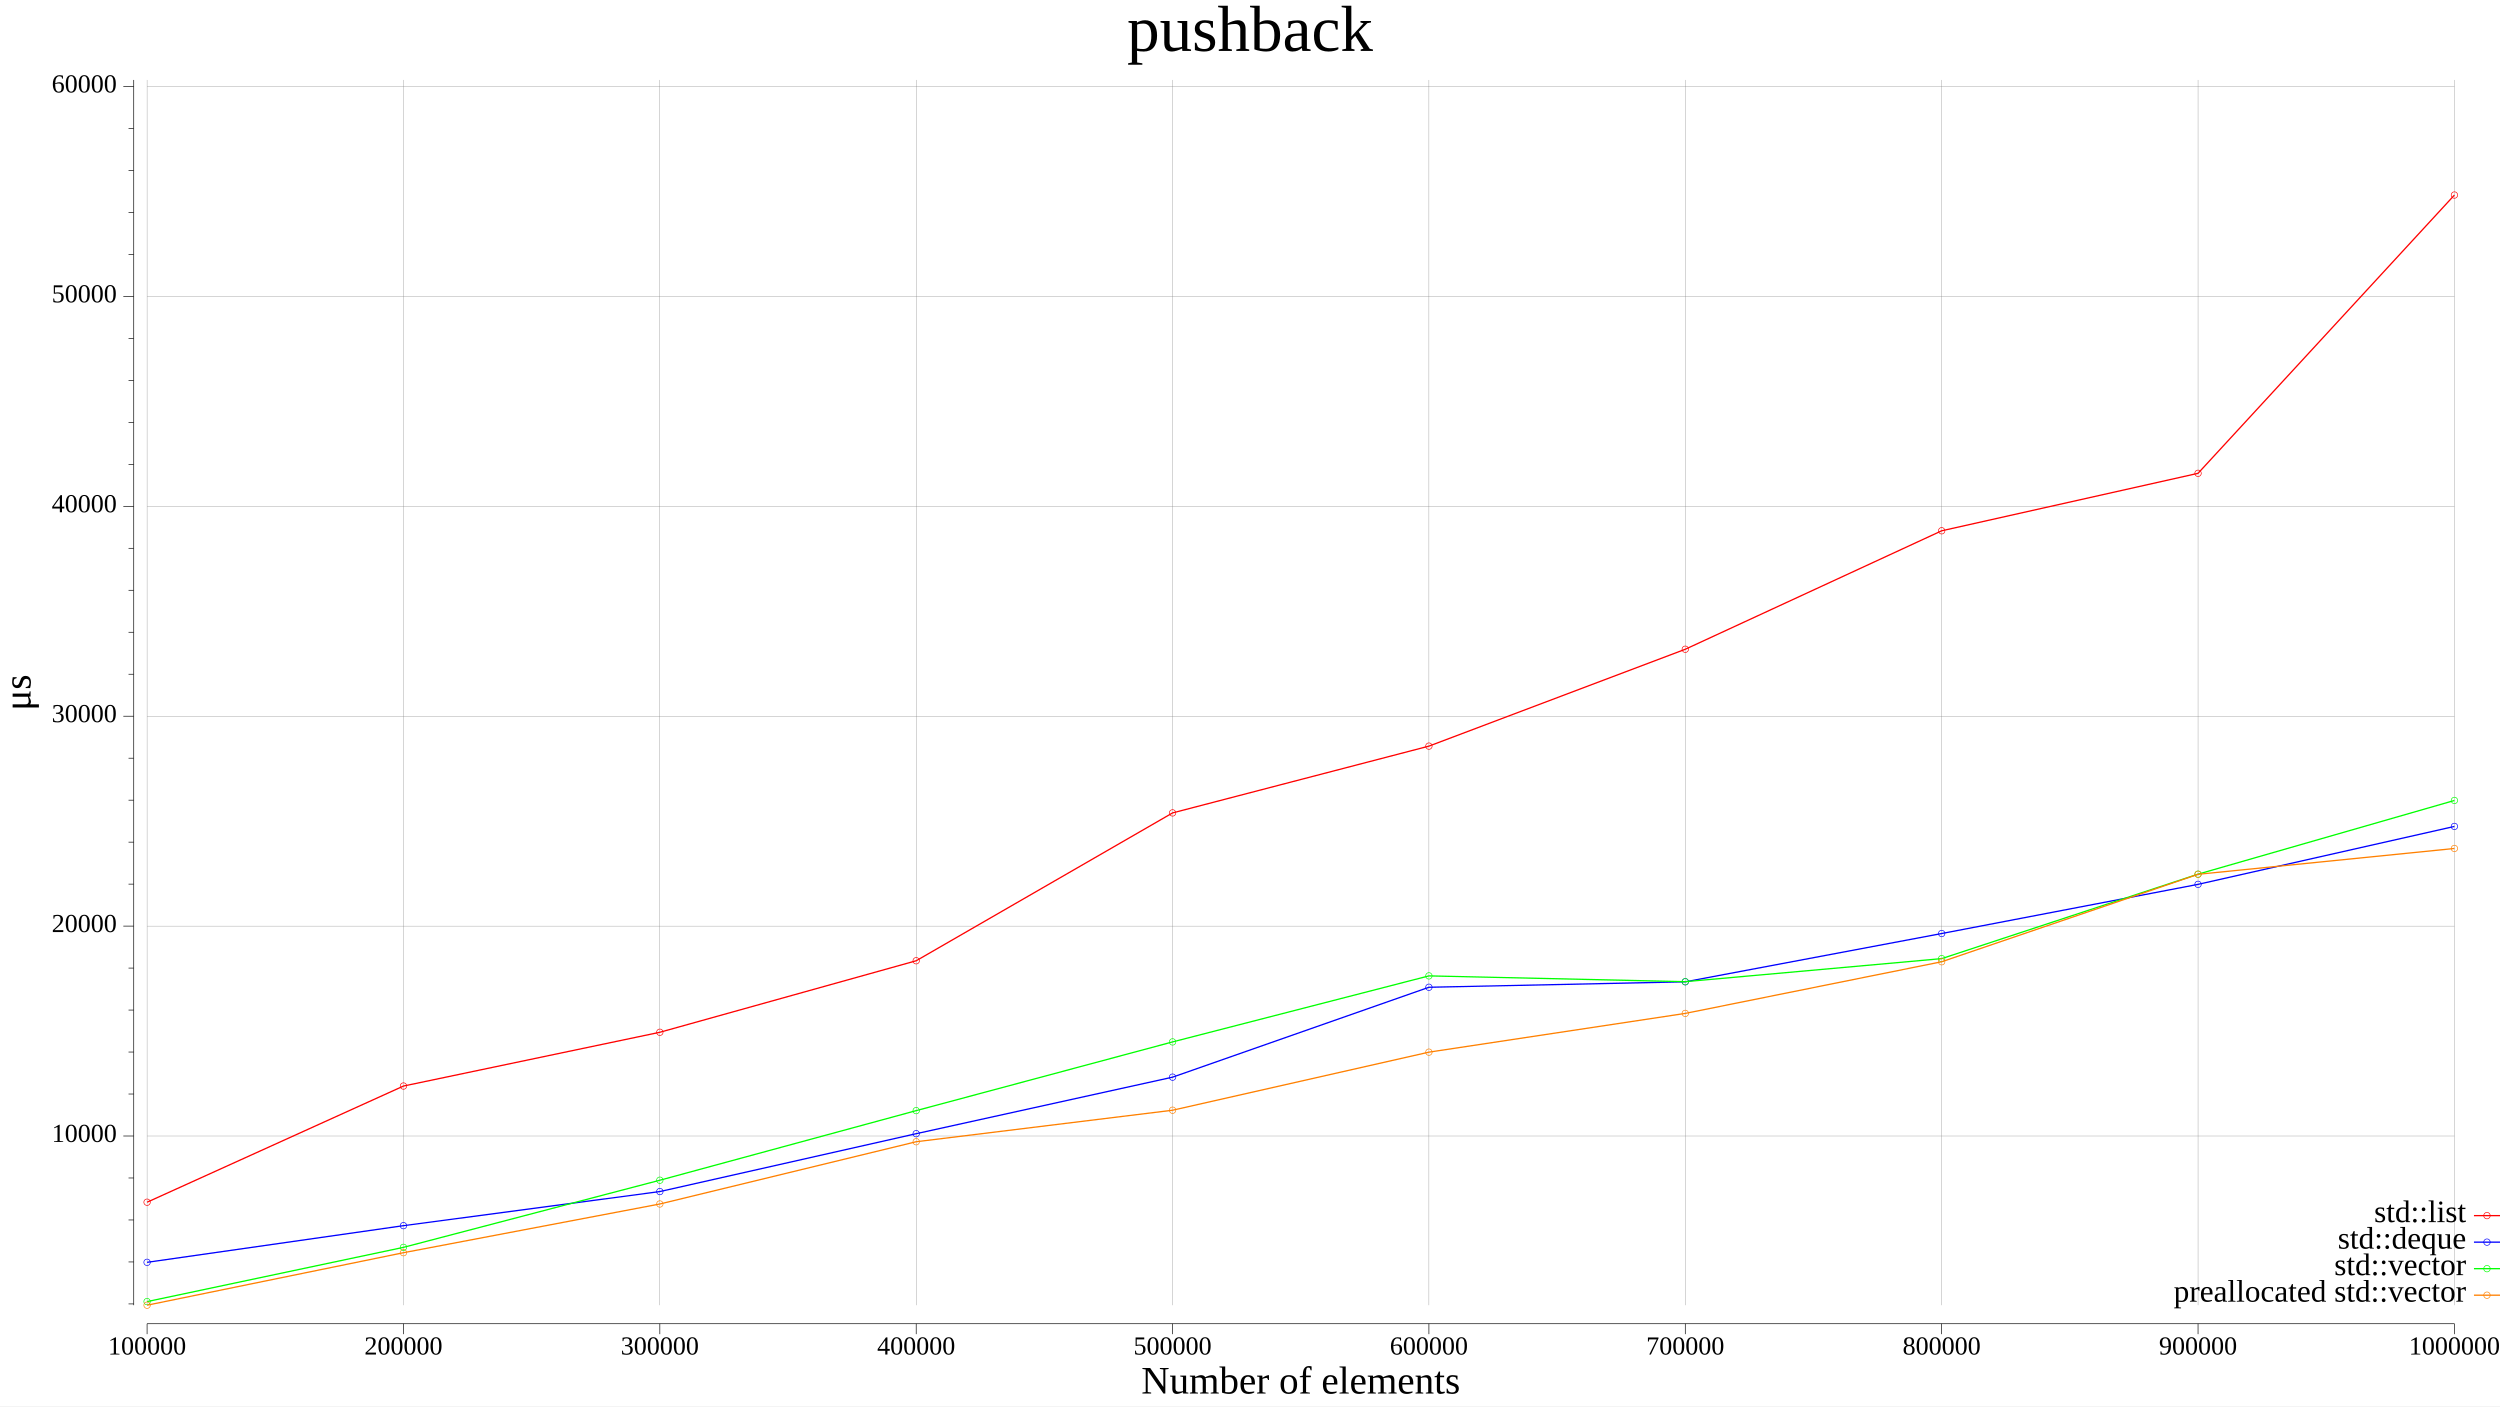
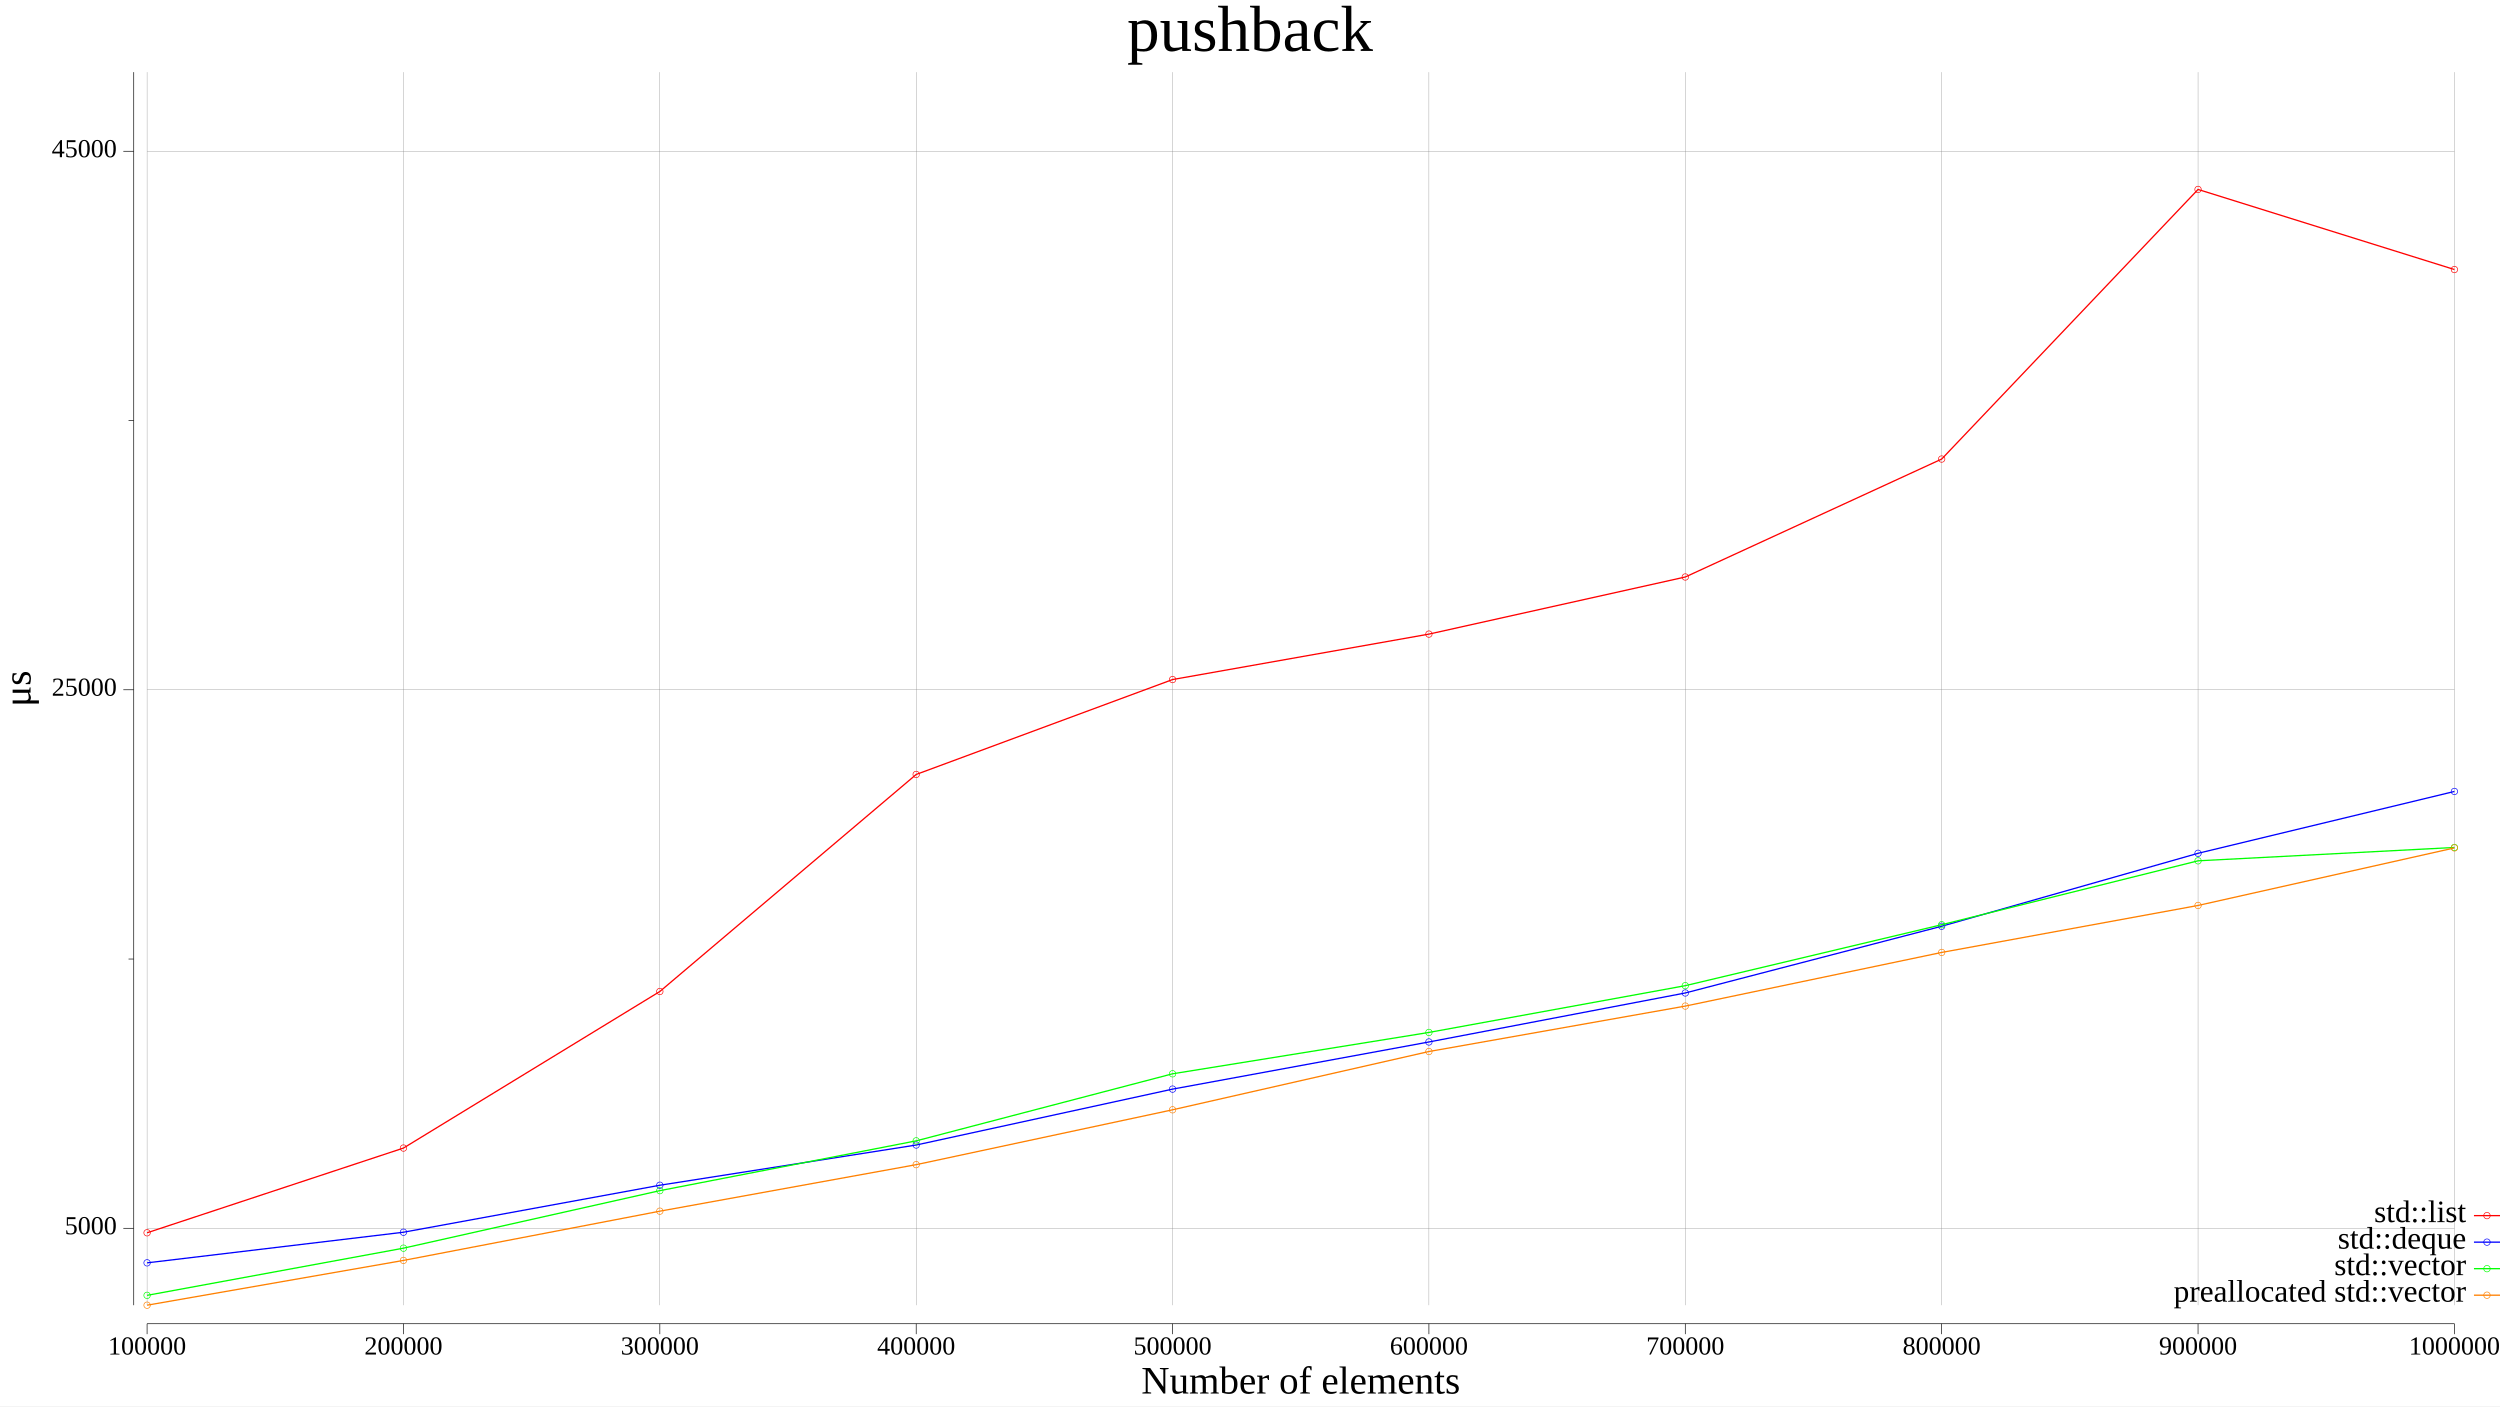
<svg xmlns="http://www.w3.org/2000/svg" width="1920pt" height="1080pt" viewBox="0 0 1920 1080">
  <g transform="scale(1, -1) translate(0, -1080)">
    <path d="M0,0L1920,0L1920,1080L0,1080Z" style="fill:#FFFFFF" />
    <text x="865.58" y="-1040.9" transform="scale(1, -1)" style="font-family:Liberation Serif;font-variant:normal;font-weight:normal;font-style:normal;font-size:50px">pushback</text>
    <text x="876.52" y="-9.756" transform="scale(1, -1)" style="font-family:Liberation Serif;font-variant:normal;font-weight:normal;font-style:normal;font-size:30px">Number of elements</text>
    <text x="82.962" y="-39.727" transform="scale(1, -1)" style="font-family:Liberation Serif;font-variant:normal;font-weight:normal;font-style:normal;font-size:20px">100000</text>
    <text x="279.86" y="-39.727" transform="scale(1, -1)" style="font-family:Liberation Serif;font-variant:normal;font-weight:normal;font-style:normal;font-size:20px">200000</text>
    <text x="476.75" y="-39.727" transform="scale(1, -1)" style="font-family:Liberation Serif;font-variant:normal;font-weight:normal;font-style:normal;font-size:20px">300000</text>
    <text x="673.64" y="-39.727" transform="scale(1, -1)" style="font-family:Liberation Serif;font-variant:normal;font-weight:normal;font-style:normal;font-size:20px">400000</text>
    <text x="870.53" y="-39.727" transform="scale(1, -1)" style="font-family:Liberation Serif;font-variant:normal;font-weight:normal;font-style:normal;font-size:20px">500000</text>
    <text x="1067.4" y="-39.727" transform="scale(1, -1)" style="font-family:Liberation Serif;font-variant:normal;font-weight:normal;font-style:normal;font-size:20px">600000</text>
    <text x="1264.3" y="-39.727" transform="scale(1, -1)" style="font-family:Liberation Serif;font-variant:normal;font-weight:normal;font-style:normal;font-size:20px">700000</text>
    <text x="1461.2" y="-39.727" transform="scale(1, -1)" style="font-family:Liberation Serif;font-variant:normal;font-weight:normal;font-style:normal;font-size:20px">800000</text>
    <text x="1658.1" y="-39.727" transform="scale(1, -1)" style="font-family:Liberation Serif;font-variant:normal;font-weight:normal;font-style:normal;font-size:20px">900000</text>
    <text x="1850" y="-39.727" transform="scale(1, -1)" style="font-family:Liberation Serif;font-variant:normal;font-weight:normal;font-style:normal;font-size:20px">1000000</text>
    <path d="M112.96,55.371L112.96,63.371" style="fill:none;stroke:#000000;stroke-width:0.5" />
    <path d="M309.86,55.371L309.86,63.371" style="fill:none;stroke:#000000;stroke-width:0.5" />
    <path d="M506.75,55.371L506.75,63.371" style="fill:none;stroke:#000000;stroke-width:0.5" />
    <path d="M703.64,55.371L703.64,63.371" style="fill:none;stroke:#000000;stroke-width:0.5" />
    <path d="M900.53,55.371L900.53,63.371" style="fill:none;stroke:#000000;stroke-width:0.5" />
    <path d="M1097.4,55.371L1097.4,63.371" style="fill:none;stroke:#000000;stroke-width:0.5" />
    <path d="M1294.3,55.371L1294.3,63.371" style="fill:none;stroke:#000000;stroke-width:0.5" />
    <path d="M1491.2,55.371L1491.2,63.371" style="fill:none;stroke:#000000;stroke-width:0.5" />
    <path d="M1688.1,55.371L1688.1,63.371" style="fill:none;stroke:#000000;stroke-width:0.5" />
    <path d="M1885,55.371L1885,63.371" style="fill:none;stroke:#000000;stroke-width:0.5" />
    <path d="M112.96,63.371L1885,63.371" style="fill:none;stroke:#000000;stroke-width:0.5" />
    <g transform="rotate(90)">
-       <text x="534.22" y="23.467" transform="scale(1, -1)" style="font-family:Liberation Serif;font-variant:normal;font-weight:normal;font-style:normal;font-size:30px">μs</text>
+       <text x="537.24" y="23.467" transform="scale(1, -1)" style="font-family:Liberation Serif;font-variant:normal;font-weight:normal;font-style:normal;font-size:30px">μs</text>
    </g>
-     <text x="39.712" y="-202.98" transform="scale(1, -1)" style="font-family:Liberation Serif;font-variant:normal;font-weight:normal;font-style:normal;font-size:20px">10000</text>
-     <text x="39.712" y="-364.18" transform="scale(1, -1)" style="font-family:Liberation Serif;font-variant:normal;font-weight:normal;font-style:normal;font-size:20px">20000</text>
-     <text x="39.712" y="-525.38" transform="scale(1, -1)" style="font-family:Liberation Serif;font-variant:normal;font-weight:normal;font-style:normal;font-size:20px">30000</text>
-     <text x="39.712" y="-686.58" transform="scale(1, -1)" style="font-family:Liberation Serif;font-variant:normal;font-weight:normal;font-style:normal;font-size:20px">40000</text>
-     <text x="39.712" y="-847.78" transform="scale(1, -1)" style="font-family:Liberation Serif;font-variant:normal;font-weight:normal;font-style:normal;font-size:20px">50000</text>
-     <text x="39.712" y="-1009" transform="scale(1, -1)" style="font-family:Liberation Serif;font-variant:normal;font-weight:normal;font-style:normal;font-size:20px">60000</text>
-     <path d="M94.712,207.55L102.71,207.55" style="fill:none;stroke:#000000;stroke-width:0.5" />
-     <path d="M94.712,368.75L102.71,368.75" style="fill:none;stroke:#000000;stroke-width:0.5" />
-     <path d="M94.712,529.95L102.71,529.95" style="fill:none;stroke:#000000;stroke-width:0.5" />
-     <path d="M94.712,691.15L102.71,691.15" style="fill:none;stroke:#000000;stroke-width:0.5" />
-     <path d="M94.712,852.35L102.71,852.35" style="fill:none;stroke:#000000;stroke-width:0.5" />
-     <path d="M94.712,1013.6L102.71,1013.6" style="fill:none;stroke:#000000;stroke-width:0.5" />
-     <path d="M98.712,78.594L102.71,78.594" style="fill:none;stroke:#000000;stroke-width:0.5" />
-     <path d="M98.712,110.83L102.71,110.83" style="fill:none;stroke:#000000;stroke-width:0.5" />
-     <path d="M98.712,143.07L102.71,143.07" style="fill:none;stroke:#000000;stroke-width:0.5" />
-     <path d="M98.712,175.31L102.71,175.31" style="fill:none;stroke:#000000;stroke-width:0.5" />
-     <path d="M98.712,239.79L102.71,239.79" style="fill:none;stroke:#000000;stroke-width:0.5" />
-     <path d="M98.712,272.03L102.71,272.03" style="fill:none;stroke:#000000;stroke-width:0.5" />
-     <path d="M98.712,304.27L102.71,304.27" style="fill:none;stroke:#000000;stroke-width:0.5" />
-     <path d="M98.712,336.51L102.71,336.51" style="fill:none;stroke:#000000;stroke-width:0.5" />
-     <path d="M98.712,400.99L102.71,400.99" style="fill:none;stroke:#000000;stroke-width:0.5" />
-     <path d="M98.712,433.23L102.71,433.23" style="fill:none;stroke:#000000;stroke-width:0.5" />
-     <path d="M98.712,465.47L102.71,465.47" style="fill:none;stroke:#000000;stroke-width:0.5" />
-     <path d="M98.712,497.71L102.71,497.71" style="fill:none;stroke:#000000;stroke-width:0.5" />
-     <path d="M98.712,562.19L102.71,562.19" style="fill:none;stroke:#000000;stroke-width:0.5" />
-     <path d="M98.712,594.43L102.71,594.43" style="fill:none;stroke:#000000;stroke-width:0.5" />
-     <path d="M98.712,626.67L102.71,626.67" style="fill:none;stroke:#000000;stroke-width:0.5" />
-     <path d="M98.712,658.91L102.71,658.91" style="fill:none;stroke:#000000;stroke-width:0.5" />
-     <path d="M98.712,723.39L102.71,723.39" style="fill:none;stroke:#000000;stroke-width:0.5" />
-     <path d="M98.712,755.63L102.71,755.63" style="fill:none;stroke:#000000;stroke-width:0.5" />
-     <path d="M98.712,787.87L102.71,787.87" style="fill:none;stroke:#000000;stroke-width:0.5" />
-     <path d="M98.712,820.11L102.71,820.11" style="fill:none;stroke:#000000;stroke-width:0.5" />
-     <path d="M98.712,884.59L102.71,884.59" style="fill:none;stroke:#000000;stroke-width:0.5" />
-     <path d="M98.712,916.83L102.71,916.83" style="fill:none;stroke:#000000;stroke-width:0.5" />
-     <path d="M98.712,949.07L102.71,949.07" style="fill:none;stroke:#000000;stroke-width:0.5" />
-     <path d="M98.712,981.31L102.71,981.31" style="fill:none;stroke:#000000;stroke-width:0.5" />
-     <path d="M102.71,77.61L102.71,1018.6" style="fill:none;stroke:#000000;stroke-width:0.5" />
-     <path d="M112.96,77.61L112.96,1018.6" style="fill:none;stroke:#808080;stroke-width:0.25" />
-     <path d="M309.86,77.61L309.86,1018.6" style="fill:none;stroke:#808080;stroke-width:0.25" />
-     <path d="M506.75,77.61L506.75,1018.6" style="fill:none;stroke:#808080;stroke-width:0.25" />
-     <path d="M703.64,77.61L703.64,1018.6" style="fill:none;stroke:#808080;stroke-width:0.25" />
-     <path d="M900.53,77.61L900.53,1018.6" style="fill:none;stroke:#808080;stroke-width:0.25" />
-     <path d="M1097.4,77.61L1097.4,1018.6" style="fill:none;stroke:#808080;stroke-width:0.25" />
-     <path d="M1294.3,77.61L1294.3,1018.6" style="fill:none;stroke:#808080;stroke-width:0.25" />
-     <path d="M1491.2,77.61L1491.2,1018.6" style="fill:none;stroke:#808080;stroke-width:0.25" />
-     <path d="M1688.1,77.61L1688.1,1018.6" style="fill:none;stroke:#808080;stroke-width:0.25" />
-     <path d="M1885,77.61L1885,1018.6" style="fill:none;stroke:#808080;stroke-width:0.25" />
-     <path d="M112.96,207.55L1885,207.55" style="fill:none;stroke:#808080;stroke-width:0.25" />
-     <path d="M112.96,368.75L1885,368.75" style="fill:none;stroke:#808080;stroke-width:0.25" />
-     <path d="M112.96,529.95L1885,529.95" style="fill:none;stroke:#808080;stroke-width:0.25" />
-     <path d="M112.96,691.15L1885,691.15" style="fill:none;stroke:#808080;stroke-width:0.25" />
-     <path d="M112.96,852.35L1885,852.35" style="fill:none;stroke:#808080;stroke-width:0.25" />
-     <path d="M112.96,1013.6L1885,1013.6" style="fill:none;stroke:#808080;stroke-width:0.25" />
-     <path d="M112.96,156.7L309.86,245.92L506.75,287.22L703.64,342.14L900.53,455.69L1097.4,506.98L1294.3,581.38L1491.2,672.36L1688.1,716.5L1885,930.2" style="fill:none;stroke:#FF0000" />
-     <path d="M115.46,156.7A2.5,2.5 0 1 1 110.46,156.7A2.5,2.5 0 1 1 115.46,156.7Z" style="fill:none;stroke:#FF0000;stroke-width:0.5" />
-     <path d="M312.36,245.92A2.5,2.5 0 1 1 307.36,245.92A2.5,2.5 0 1 1 312.36,245.92Z" style="fill:none;stroke:#FF0000;stroke-width:0.5" />
-     <path d="M509.25,287.22A2.5,2.5 0 1 1 504.25,287.22A2.5,2.5 0 1 1 509.25,287.22Z" style="fill:none;stroke:#FF0000;stroke-width:0.5" />
-     <path d="M706.14,342.14A2.5,2.5 0 1 1 701.14,342.14A2.5,2.5 0 1 1 706.14,342.14Z" style="fill:none;stroke:#FF0000;stroke-width:0.5" />
-     <path d="M903.03,455.69A2.5,2.5 0 1 1 898.03,455.69A2.5,2.5 0 1 1 903.03,455.69Z" style="fill:none;stroke:#FF0000;stroke-width:0.5" />
-     <path d="M1099.9,506.98A2.5,2.5 0 1 1 1094.9,506.98A2.5,2.5 0 1 1 1099.9,506.98Z" style="fill:none;stroke:#FF0000;stroke-width:0.5" />
-     <path d="M1296.8,581.38A2.5,2.5 0 1 1 1291.8,581.38A2.5,2.5 0 1 1 1296.8,581.38Z" style="fill:none;stroke:#FF0000;stroke-width:0.5" />
-     <path d="M1493.7,672.36A2.5,2.5 0 1 1 1488.7,672.36A2.5,2.5 0 1 1 1493.7,672.36Z" style="fill:none;stroke:#FF0000;stroke-width:0.5" />
-     <path d="M1690.6,716.5A2.5,2.5 0 1 1 1685.6,716.5A2.5,2.5 0 1 1 1690.6,716.5Z" style="fill:none;stroke:#FF0000;stroke-width:0.5" />
-     <path d="M1887.5,930.2A2.5,2.5 0 1 1 1882.5,930.2A2.5,2.5 0 1 1 1887.5,930.2Z" style="fill:none;stroke:#FF0000;stroke-width:0.5" />
-     <path d="M112.96,110.54L309.86,138.69L506.75,164.88L703.64,209.33L900.53,252.74L1097.4,321.78L1294.3,325.97L1491.2,363.05L1688.1,400.82L1885,445.31" style="fill:none;stroke:#0000FF" />
-     <path d="M115.46,110.54A2.5,2.5 0 1 1 110.46,110.54A2.5,2.5 0 1 1 115.46,110.54Z" style="fill:none;stroke:#0000FF;stroke-width:0.5" />
-     <path d="M312.36,138.69A2.5,2.5 0 1 1 307.36,138.69A2.5,2.5 0 1 1 312.36,138.69Z" style="fill:none;stroke:#0000FF;stroke-width:0.5" />
-     <path d="M509.25,164.88A2.5,2.5 0 1 1 504.25,164.88A2.5,2.5 0 1 1 509.25,164.88Z" style="fill:none;stroke:#0000FF;stroke-width:0.5" />
-     <path d="M706.14,209.33A2.5,2.5 0 1 1 701.14,209.33A2.5,2.5 0 1 1 706.14,209.33Z" style="fill:none;stroke:#0000FF;stroke-width:0.5" />
-     <path d="M903.03,252.74A2.5,2.5 0 1 1 898.03,252.74A2.5,2.5 0 1 1 903.03,252.74Z" style="fill:none;stroke:#0000FF;stroke-width:0.5" />
-     <path d="M1099.9,321.78A2.5,2.5 0 1 1 1094.9,321.78A2.5,2.5 0 1 1 1099.9,321.78Z" style="fill:none;stroke:#0000FF;stroke-width:0.5" />
-     <path d="M1296.8,325.97A2.5,2.5 0 1 1 1291.8,325.97A2.5,2.5 0 1 1 1296.8,325.97Z" style="fill:none;stroke:#0000FF;stroke-width:0.5" />
-     <path d="M1493.7,363.05A2.5,2.5 0 1 1 1488.7,363.05A2.5,2.5 0 1 1 1493.7,363.05Z" style="fill:none;stroke:#0000FF;stroke-width:0.5" />
-     <path d="M1690.6,400.82A2.5,2.5 0 1 1 1685.6,400.82A2.5,2.5 0 1 1 1690.6,400.82Z" style="fill:none;stroke:#0000FF;stroke-width:0.5" />
-     <path d="M1887.5,445.31A2.5,2.5 0 1 1 1882.5,445.31A2.5,2.5 0 1 1 1887.5,445.31Z" style="fill:none;stroke:#0000FF;stroke-width:0.5" />
-     <path d="M112.96,80.383L309.86,122.04L506.75,173.59L703.64,227.04L900.53,279.82L1097.4,330.52L1294.3,326.07L1491.2,343.78L1688.1,408.65L1885,465.25" style="fill:none;stroke:#00FF00" />
-     <path d="M115.46,80.383A2.5,2.5 0 1 1 110.46,80.383A2.5,2.5 0 1 1 115.46,80.383Z" style="fill:none;stroke:#00FF00;stroke-width:0.5" />
-     <path d="M312.36,122.04A2.5,2.5 0 1 1 307.36,122.04A2.5,2.5 0 1 1 312.36,122.04Z" style="fill:none;stroke:#00FF00;stroke-width:0.5" />
-     <path d="M509.25,173.59A2.5,2.5 0 1 1 504.25,173.59A2.5,2.5 0 1 1 509.25,173.59Z" style="fill:none;stroke:#00FF00;stroke-width:0.5" />
-     <path d="M706.14,227.04A2.5,2.5 0 1 1 701.14,227.04A2.5,2.5 0 1 1 706.14,227.04Z" style="fill:none;stroke:#00FF00;stroke-width:0.5" />
-     <path d="M903.03,279.82A2.5,2.5 0 1 1 898.03,279.82A2.5,2.5 0 1 1 903.03,279.82Z" style="fill:none;stroke:#00FF00;stroke-width:0.5" />
-     <path d="M1099.9,330.52A2.5,2.5 0 1 1 1094.9,330.52A2.5,2.5 0 1 1 1099.9,330.52Z" style="fill:none;stroke:#00FF00;stroke-width:0.5" />
-     <path d="M1296.8,326.07A2.5,2.5 0 1 1 1291.8,326.07A2.5,2.5 0 1 1 1296.8,326.07Z" style="fill:none;stroke:#00FF00;stroke-width:0.5" />
-     <path d="M1493.7,343.78A2.5,2.5 0 1 1 1488.7,343.78A2.5,2.5 0 1 1 1493.7,343.78Z" style="fill:none;stroke:#00FF00;stroke-width:0.5" />
-     <path d="M1690.6,408.65A2.5,2.5 0 1 1 1685.6,408.65A2.5,2.5 0 1 1 1690.6,408.65Z" style="fill:none;stroke:#00FF00;stroke-width:0.5" />
-     <path d="M1887.5,465.25A2.5,2.5 0 1 1 1882.5,465.25A2.5,2.5 0 1 1 1887.5,465.25Z" style="fill:none;stroke:#00FF00;stroke-width:0.5" />
-     <path d="M112.96,77.61L309.86,117.93L506.75,155.34L703.64,203.15L900.53,227.35L1097.4,271.95L1294.3,301.71L1491.2,341.38L1688.1,408.54L1885,428.38" style="fill:none;stroke:#FF8000" />
+     <text x="49.712" y="-132.1" transform="scale(1, -1)" style="font-family:Liberation Serif;font-variant:normal;font-weight:normal;font-style:normal;font-size:20px">5000</text>
+     <text x="39.712" y="-545.68" transform="scale(1, -1)" style="font-family:Liberation Serif;font-variant:normal;font-weight:normal;font-style:normal;font-size:20px">25000</text>
+     <text x="39.712" y="-959.26" transform="scale(1, -1)" style="font-family:Liberation Serif;font-variant:normal;font-weight:normal;font-style:normal;font-size:20px">45000</text>
+     <path d="M94.712,136.67L102.71,136.67" style="fill:none;stroke:#000000;stroke-width:0.5" />
+     <path d="M94.712,550.25L102.71,550.25" style="fill:none;stroke:#000000;stroke-width:0.5" />
+     <path d="M94.712,963.83L102.71,963.83" style="fill:none;stroke:#000000;stroke-width:0.5" />
+     <path d="M98.712,343.46L102.71,343.46" style="fill:none;stroke:#000000;stroke-width:0.5" />
+     <path d="M98.712,757.04L102.71,757.04" style="fill:none;stroke:#000000;stroke-width:0.5" />
+     <path d="M102.71,77.61L102.71,1024.6" style="fill:none;stroke:#000000;stroke-width:0.5" />
+     <path d="M112.96,77.61L112.96,1024.6" style="fill:none;stroke:#808080;stroke-width:0.25" />
+     <path d="M309.86,77.61L309.86,1024.6" style="fill:none;stroke:#808080;stroke-width:0.25" />
+     <path d="M506.75,77.61L506.75,1024.6" style="fill:none;stroke:#808080;stroke-width:0.25" />
+     <path d="M703.64,77.61L703.64,1024.6" style="fill:none;stroke:#808080;stroke-width:0.25" />
+     <path d="M900.53,77.61L900.53,1024.6" style="fill:none;stroke:#808080;stroke-width:0.25" />
+     <path d="M1097.4,77.61L1097.4,1024.6" style="fill:none;stroke:#808080;stroke-width:0.25" />
+     <path d="M1294.3,77.61L1294.3,1024.6" style="fill:none;stroke:#808080;stroke-width:0.25" />
+     <path d="M1491.2,77.61L1491.2,1024.6" style="fill:none;stroke:#808080;stroke-width:0.25" />
+     <path d="M1688.1,77.61L1688.1,1024.6" style="fill:none;stroke:#808080;stroke-width:0.25" />
+     <path d="M1885,77.61L1885,1024.6" style="fill:none;stroke:#808080;stroke-width:0.25" />
+     <path d="M112.96,136.67L1885,136.67" style="fill:none;stroke:#808080;stroke-width:0.25" />
+     <path d="M112.96,550.25L1885,550.25" style="fill:none;stroke:#808080;stroke-width:0.25" />
+     <path d="M112.96,963.83L1885,963.83" style="fill:none;stroke:#808080;stroke-width:0.25" />
+     <path d="M112.96,133.22L309.86,198.29L506.75,318.54L703.64,485.23L900.53,558.11L1097.4,593.01L1294.3,636.87L1491.2,727.45L1688.1,934.51L1885,872.99" style="fill:none;stroke:#FF0000" />
+     <path d="M115.46,133.22A2.5,2.5 0 1 1 110.46,133.22A2.5,2.5 0 1 1 115.46,133.22Z" style="fill:none;stroke:#FF0000;stroke-width:0.5" />
+     <path d="M312.36,198.29A2.5,2.5 0 1 1 307.36,198.29A2.5,2.5 0 1 1 312.36,198.29Z" style="fill:none;stroke:#FF0000;stroke-width:0.5" />
+     <path d="M509.25,318.54A2.5,2.5 0 1 1 504.25,318.54A2.5,2.5 0 1 1 509.25,318.54Z" style="fill:none;stroke:#FF0000;stroke-width:0.5" />
+     <path d="M706.14,485.23A2.5,2.5 0 1 1 701.14,485.23A2.5,2.5 0 1 1 706.14,485.23Z" style="fill:none;stroke:#FF0000;stroke-width:0.5" />
+     <path d="M903.03,558.11A2.5,2.5 0 1 1 898.03,558.11A2.5,2.5 0 1 1 903.03,558.11Z" style="fill:none;stroke:#FF0000;stroke-width:0.5" />
+     <path d="M1099.9,593.01A2.5,2.5 0 1 1 1094.9,593.01A2.5,2.5 0 1 1 1099.9,593.01Z" style="fill:none;stroke:#FF0000;stroke-width:0.5" />
+     <path d="M1296.8,636.87A2.5,2.5 0 1 1 1291.8,636.87A2.5,2.5 0 1 1 1296.8,636.87Z" style="fill:none;stroke:#FF0000;stroke-width:0.5" />
+     <path d="M1493.7,727.45A2.5,2.5 0 1 1 1488.7,727.45A2.5,2.5 0 1 1 1493.7,727.45Z" style="fill:none;stroke:#FF0000;stroke-width:0.5" />
+     <path d="M1690.6,934.51A2.5,2.5 0 1 1 1685.6,934.51A2.5,2.5 0 1 1 1690.6,934.51Z" style="fill:none;stroke:#FF0000;stroke-width:0.5" />
+     <path d="M1887.5,872.99A2.5,2.5 0 1 1 1882.5,872.99A2.5,2.5 0 1 1 1887.5,872.99Z" style="fill:none;stroke:#FF0000;stroke-width:0.5" />
+     <path d="M112.96,110.14L309.86,133.65L506.75,169.74L703.64,200.63L900.53,243.56L1097.4,279.77L1294.3,317.4L1491.2,368.65L1688.1,424.67L1885,472.17" style="fill:none;stroke:#0000FF" />
+     <path d="M115.46,110.14A2.5,2.5 0 1 1 110.46,110.14A2.5,2.5 0 1 1 115.46,110.14Z" style="fill:none;stroke:#0000FF;stroke-width:0.5" />
+     <path d="M312.36,133.65A2.5,2.5 0 1 1 307.36,133.65A2.5,2.5 0 1 1 312.36,133.65Z" style="fill:none;stroke:#0000FF;stroke-width:0.5" />
+     <path d="M509.25,169.74A2.5,2.5 0 1 1 504.25,169.74A2.5,2.5 0 1 1 509.25,169.74Z" style="fill:none;stroke:#0000FF;stroke-width:0.5" />
+     <path d="M706.14,200.63A2.5,2.5 0 1 1 701.14,200.63A2.5,2.5 0 1 1 706.14,200.63Z" style="fill:none;stroke:#0000FF;stroke-width:0.5" />
+     <path d="M903.03,243.56A2.5,2.5 0 1 1 898.03,243.56A2.5,2.5 0 1 1 903.03,243.56Z" style="fill:none;stroke:#0000FF;stroke-width:0.5" />
+     <path d="M1099.9,279.77A2.5,2.5 0 1 1 1094.9,279.77A2.5,2.5 0 1 1 1099.9,279.77Z" style="fill:none;stroke:#0000FF;stroke-width:0.5" />
+     <path d="M1296.8,317.4A2.5,2.5 0 1 1 1291.8,317.4A2.5,2.5 0 1 1 1296.8,317.4Z" style="fill:none;stroke:#0000FF;stroke-width:0.5" />
+     <path d="M1493.7,368.65A2.5,2.5 0 1 1 1488.7,368.65A2.5,2.5 0 1 1 1493.7,368.65Z" style="fill:none;stroke:#0000FF;stroke-width:0.5" />
+     <path d="M1690.6,424.67A2.5,2.5 0 1 1 1685.6,424.67A2.5,2.5 0 1 1 1690.6,424.67Z" style="fill:none;stroke:#0000FF;stroke-width:0.5" />
+     <path d="M1887.5,472.17A2.5,2.5 0 1 1 1882.5,472.17A2.5,2.5 0 1 1 1887.5,472.17Z" style="fill:none;stroke:#0000FF;stroke-width:0.5" />
+     <path d="M112.96,85.179L309.86,121.41L506.75,165.58L703.64,203.83L900.53,255.33L1097.4,287.09L1294.3,323.01L1491.2,369.82L1688.1,418.9L1885,429.15" style="fill:none;stroke:#00FF00" />
+     <path d="M115.46,85.179A2.5,2.5 0 1 1 110.46,85.179A2.5,2.5 0 1 1 115.46,85.179Z" style="fill:none;stroke:#00FF00;stroke-width:0.5" />
+     <path d="M312.36,121.41A2.5,2.5 0 1 1 307.36,121.41A2.5,2.5 0 1 1 312.36,121.41Z" style="fill:none;stroke:#00FF00;stroke-width:0.5" />
+     <path d="M509.25,165.58A2.5,2.5 0 1 1 504.25,165.58A2.5,2.5 0 1 1 509.25,165.58Z" style="fill:none;stroke:#00FF00;stroke-width:0.5" />
+     <path d="M706.14,203.83A2.5,2.5 0 1 1 701.14,203.83A2.5,2.5 0 1 1 706.14,203.83Z" style="fill:none;stroke:#00FF00;stroke-width:0.5" />
+     <path d="M903.03,255.33A2.5,2.5 0 1 1 898.03,255.33A2.5,2.5 0 1 1 903.03,255.33Z" style="fill:none;stroke:#00FF00;stroke-width:0.5" />
+     <path d="M1099.9,287.09A2.5,2.5 0 1 1 1094.9,287.09A2.5,2.5 0 1 1 1099.9,287.09Z" style="fill:none;stroke:#00FF00;stroke-width:0.5" />
+     <path d="M1296.8,323.01A2.5,2.5 0 1 1 1291.8,323.01A2.5,2.5 0 1 1 1296.8,323.01Z" style="fill:none;stroke:#00FF00;stroke-width:0.5" />
+     <path d="M1493.7,369.82A2.5,2.5 0 1 1 1488.7,369.82A2.5,2.5 0 1 1 1493.7,369.82Z" style="fill:none;stroke:#00FF00;stroke-width:0.5" />
+     <path d="M1690.6,418.9A2.5,2.5 0 1 1 1685.6,418.9A2.5,2.5 0 1 1 1690.6,418.9Z" style="fill:none;stroke:#00FF00;stroke-width:0.5" />
+     <path d="M1887.5,429.15A2.5,2.5 0 1 1 1882.5,429.15A2.5,2.5 0 1 1 1887.5,429.15Z" style="fill:none;stroke:#00FF00;stroke-width:0.5" />
+     <path d="M112.96,77.61L309.86,112L506.75,149.82L703.64,185.55L900.53,227.68L1097.4,272.43L1294.3,307.33L1491.2,348.53L1688.1,384.61L1885,428.8" style="fill:none;stroke:#FF8000" />
    <path d="M115.46,77.61A2.5,2.5 0 1 1 110.46,77.61A2.5,2.5 0 1 1 115.46,77.61Z" style="fill:none;stroke:#FF8000;stroke-width:0.5" />
-     <path d="M312.36,117.93A2.5,2.5 0 1 1 307.36,117.93A2.5,2.5 0 1 1 312.36,117.93Z" style="fill:none;stroke:#FF8000;stroke-width:0.5" />
-     <path d="M509.25,155.34A2.5,2.5 0 1 1 504.25,155.34A2.5,2.5 0 1 1 509.25,155.34Z" style="fill:none;stroke:#FF8000;stroke-width:0.5" />
-     <path d="M706.14,203.15A2.5,2.5 0 1 1 701.14,203.15A2.5,2.5 0 1 1 706.14,203.15Z" style="fill:none;stroke:#FF8000;stroke-width:0.5" />
-     <path d="M903.03,227.35A2.5,2.5 0 1 1 898.03,227.35A2.5,2.5 0 1 1 903.03,227.35Z" style="fill:none;stroke:#FF8000;stroke-width:0.5" />
-     <path d="M1099.9,271.95A2.5,2.5 0 1 1 1094.9,271.95A2.5,2.5 0 1 1 1099.9,271.95Z" style="fill:none;stroke:#FF8000;stroke-width:0.5" />
-     <path d="M1296.8,301.71A2.5,2.5 0 1 1 1291.8,301.71A2.5,2.5 0 1 1 1296.8,301.71Z" style="fill:none;stroke:#FF8000;stroke-width:0.5" />
-     <path d="M1493.7,341.38A2.5,2.5 0 1 1 1488.7,341.38A2.5,2.5 0 1 1 1493.7,341.38Z" style="fill:none;stroke:#FF8000;stroke-width:0.5" />
-     <path d="M1690.6,408.54A2.5,2.5 0 1 1 1685.6,408.54A2.5,2.5 0 1 1 1690.6,408.54Z" style="fill:none;stroke:#FF8000;stroke-width:0.5" />
-     <path d="M1887.5,428.38A2.5,2.5 0 1 1 1882.5,428.38A2.5,2.5 0 1 1 1887.5,428.38Z" style="fill:none;stroke:#FF8000;stroke-width:0.5" />
+     <path d="M312.36,112A2.5,2.5 0 1 1 307.36,112A2.5,2.5 0 1 1 312.36,112Z" style="fill:none;stroke:#FF8000;stroke-width:0.5" />
+     <path d="M509.25,149.82A2.5,2.5 0 1 1 504.25,149.82A2.5,2.5 0 1 1 509.25,149.82Z" style="fill:none;stroke:#FF8000;stroke-width:0.5" />
+     <path d="M706.14,185.55A2.5,2.5 0 1 1 701.14,185.55A2.5,2.5 0 1 1 706.14,185.55Z" style="fill:none;stroke:#FF8000;stroke-width:0.5" />
+     <path d="M903.03,227.68A2.5,2.5 0 1 1 898.03,227.68A2.5,2.5 0 1 1 903.03,227.68Z" style="fill:none;stroke:#FF8000;stroke-width:0.5" />
+     <path d="M1099.9,272.43A2.5,2.5 0 1 1 1094.9,272.43A2.5,2.5 0 1 1 1099.9,272.43Z" style="fill:none;stroke:#FF8000;stroke-width:0.5" />
+     <path d="M1296.8,307.33A2.5,2.5 0 1 1 1291.8,307.33A2.5,2.5 0 1 1 1296.8,307.33Z" style="fill:none;stroke:#FF8000;stroke-width:0.5" />
+     <path d="M1493.7,348.53A2.5,2.5 0 1 1 1488.7,348.53A2.5,2.5 0 1 1 1493.7,348.53Z" style="fill:none;stroke:#FF8000;stroke-width:0.5" />
+     <path d="M1690.6,384.61A2.5,2.5 0 1 1 1685.6,384.61A2.5,2.5 0 1 1 1690.6,384.61Z" style="fill:none;stroke:#FF8000;stroke-width:0.5" />
+     <path d="M1887.5,428.8A2.5,2.5 0 1 1 1882.5,428.8A2.5,2.5 0 1 1 1887.5,428.8Z" style="fill:none;stroke:#FF8000;stroke-width:0.5" />
    <path d="M1900,146.4L1920,146.4" style="fill:none;stroke:#FF0000" />
    <path d="M1912.5,146.4A2.5,2.5 0 1 1 1907.5,146.4A2.5,2.5 0 1 1 1912.5,146.4Z" style="fill:none;stroke:#FF0000;stroke-width:0.5" />
    <text x="1823.3" y="-141.42" transform="scale(1, -1)" style="font-family:Liberation Serif;font-variant:normal;font-weight:normal;font-style:normal;font-size:24px">std::list</text>
    <path d="M1900,126.03L1920,126.03" style="fill:none;stroke:#0000FF" />
    <path d="M1912.5,126.03A2.5,2.5 0 1 1 1907.5,126.03A2.5,2.5 0 1 1 1912.5,126.03Z" style="fill:none;stroke:#0000FF;stroke-width:0.5" />
    <text x="1795.4" y="-121.05" transform="scale(1, -1)" style="font-family:Liberation Serif;font-variant:normal;font-weight:normal;font-style:normal;font-size:24px">std::deque</text>
    <path d="M1900,105.66L1920,105.66" style="fill:none;stroke:#00FF00" />
    <path d="M1912.5,105.66A2.5,2.5 0 1 1 1907.5,105.66A2.5,2.5 0 1 1 1912.5,105.66Z" style="fill:none;stroke:#00FF00;stroke-width:0.5" />
    <text x="1792.7" y="-100.69" transform="scale(1, -1)" style="font-family:Liberation Serif;font-variant:normal;font-weight:normal;font-style:normal;font-size:24px">std::vector</text>
    <path d="M1900,85.294L1920,85.294" style="fill:none;stroke:#FF8000" />
    <path d="M1912.5,85.294A2.5,2.5 0 1 1 1907.5,85.294A2.5,2.5 0 1 1 1912.5,85.294Z" style="fill:none;stroke:#FF8000;stroke-width:0.5" />
    <text x="1669.4" y="-80.319" transform="scale(1, -1)" style="font-family:Liberation Serif;font-variant:normal;font-weight:normal;font-style:normal;font-size:24px">preallocated std::vector</text>
  </g>
</svg>
